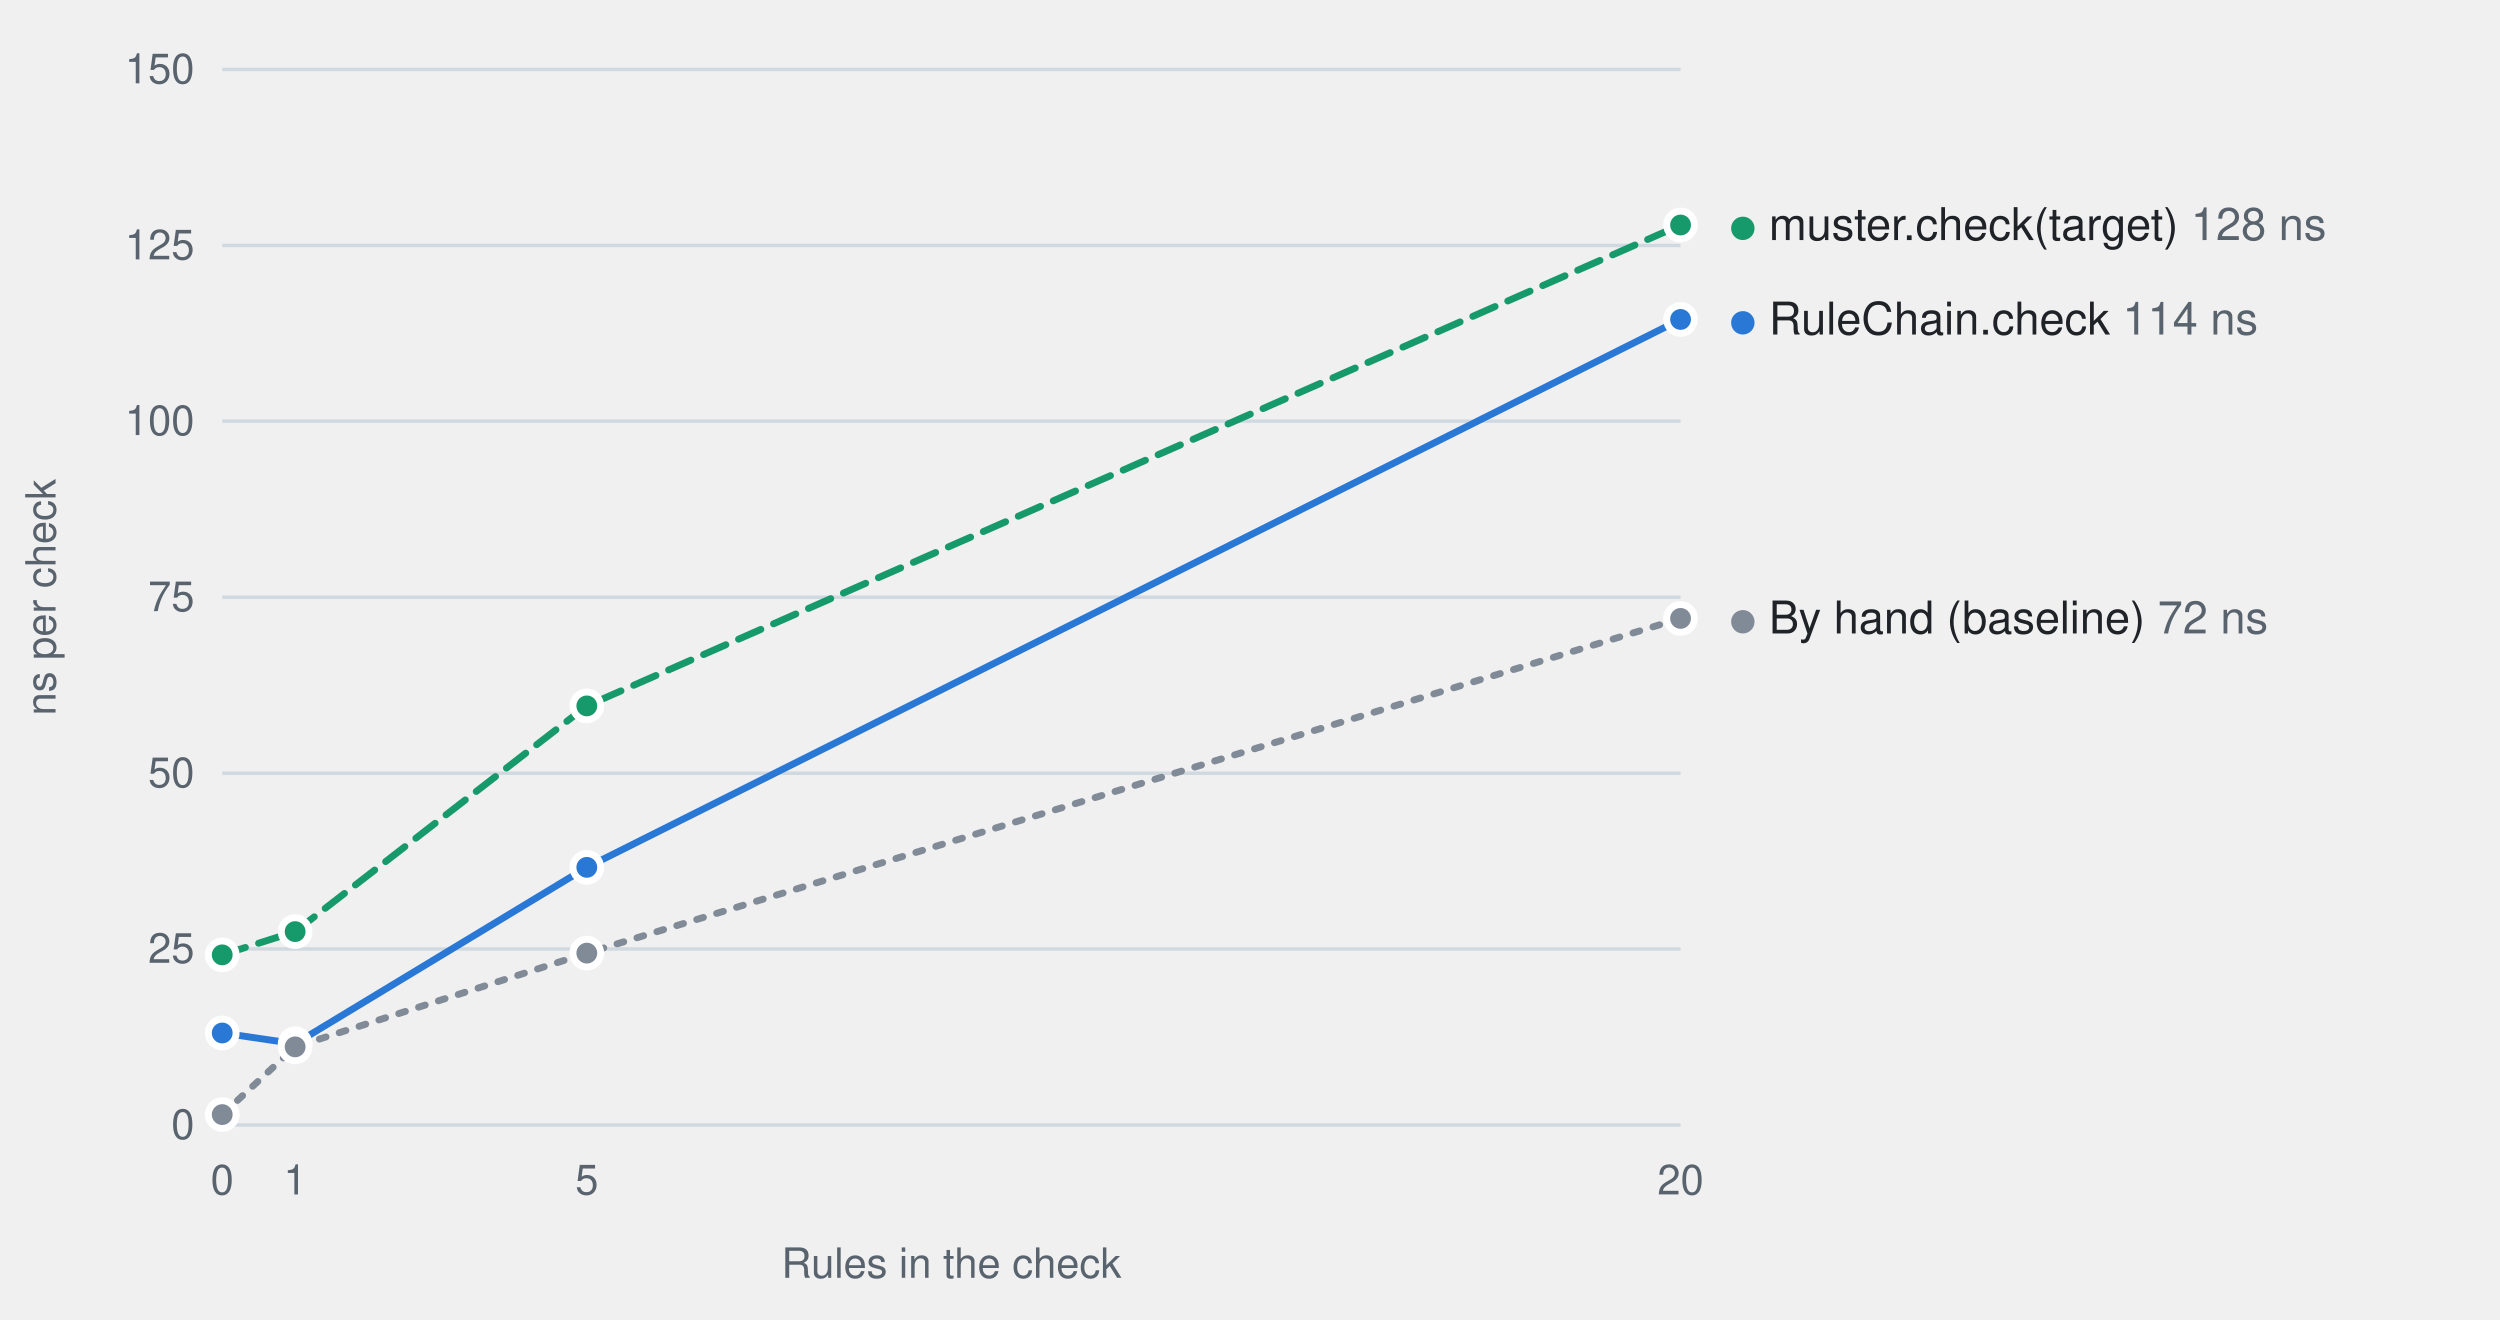
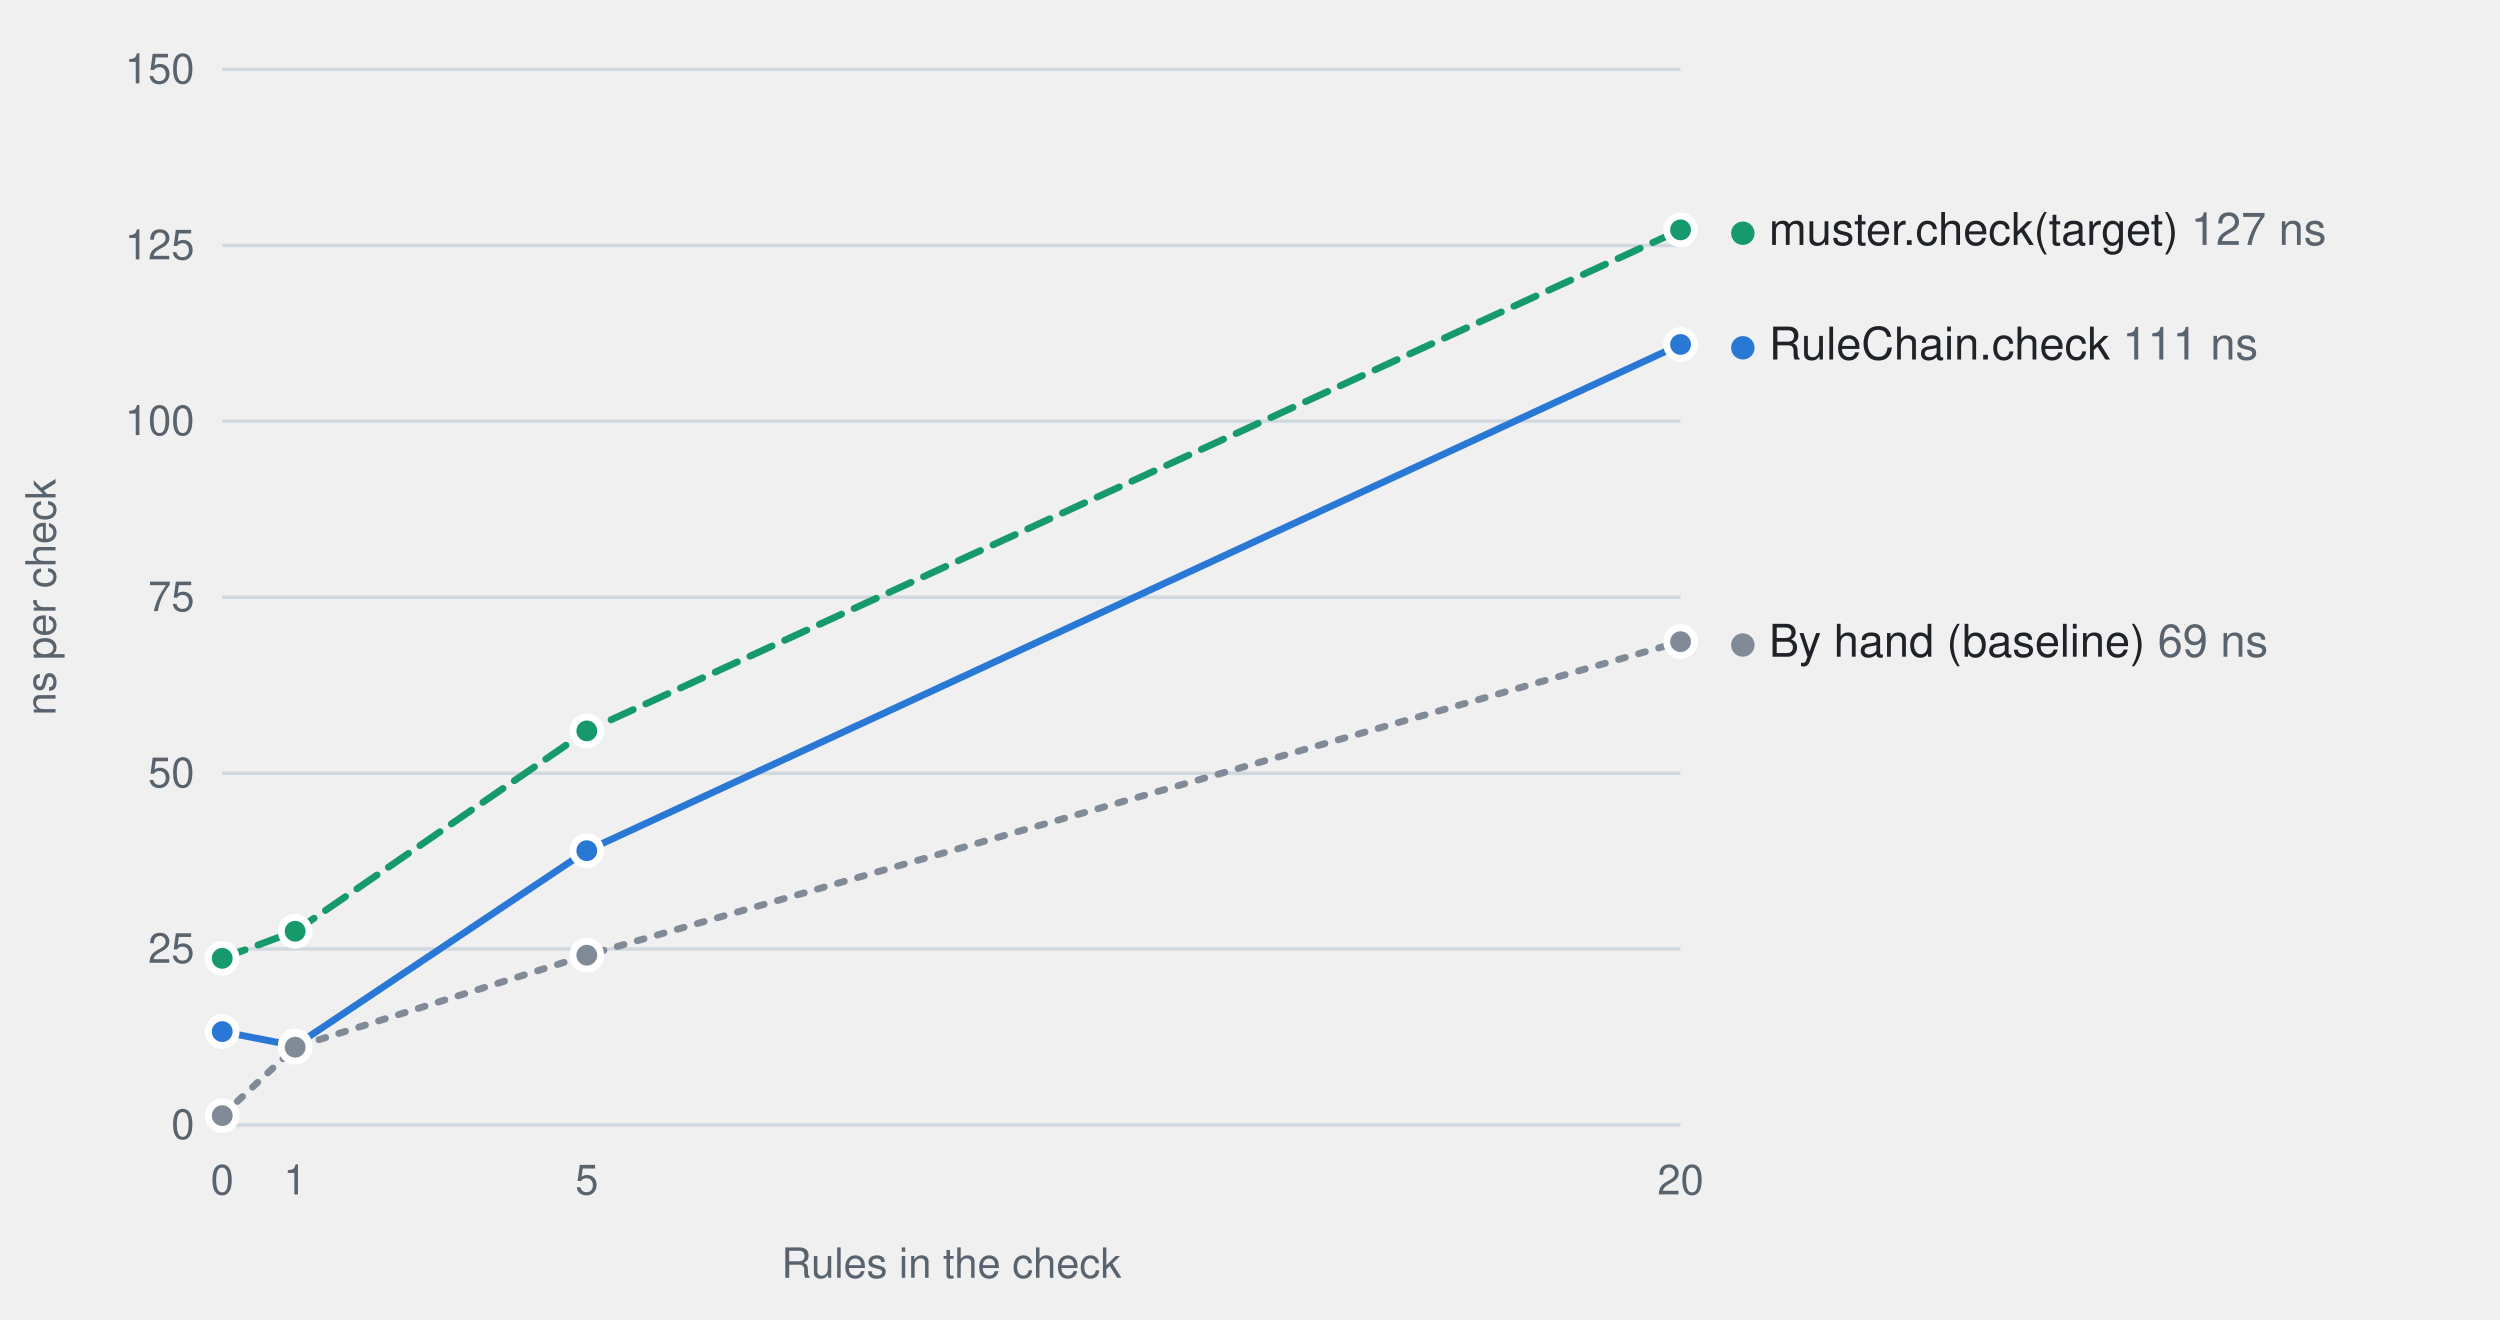
<svg xmlns="http://www.w3.org/2000/svg" width="720" height="380" viewBox="0 0 720 380" role="img" aria-labelledby="title desc" font-family="-apple-system, BlinkMacSystemFont, 'Segoe UI', Helvetica, Arial, sans-serif">
  <line x1="64" y1="324.0" x2="484" y2="324.0" stroke="#d1d9e0" />
  <text x="56" y="324.0" fill="#59636e" font-size="12" text-anchor="end" dominant-baseline="middle">0</text>
  <line x1="64" y1="273.3" x2="484" y2="273.3" stroke="#d1d9e0" />
  <text x="56" y="273.3" fill="#59636e" font-size="12" text-anchor="end" dominant-baseline="middle">25</text>
  <line x1="64" y1="222.7" x2="484" y2="222.7" stroke="#d1d9e0" />
  <text x="56" y="222.7" fill="#59636e" font-size="12" text-anchor="end" dominant-baseline="middle">50</text>
  <line x1="64" y1="172.0" x2="484" y2="172.0" stroke="#d1d9e0" />
  <text x="56" y="172.0" fill="#59636e" font-size="12" text-anchor="end" dominant-baseline="middle">75</text>
  <line x1="64" y1="121.3" x2="484" y2="121.3" stroke="#d1d9e0" />
  <text x="56" y="121.3" fill="#59636e" font-size="12" text-anchor="end" dominant-baseline="middle">100</text>
  <line x1="64" y1="70.7" x2="484" y2="70.7" stroke="#d1d9e0" />
  <text x="56" y="70.7" fill="#59636e" font-size="12" text-anchor="end" dominant-baseline="middle">125</text>
  <line x1="64" y1="20.0" x2="484" y2="20.0" stroke="#d1d9e0" />
  <text x="56" y="20.0" fill="#59636e" font-size="12" text-anchor="end" dominant-baseline="middle">150</text>
  <text x="64.0" y="344" fill="#59636e" font-size="12" text-anchor="middle">0</text>
  <text x="85.0" y="344" fill="#59636e" font-size="12" text-anchor="middle">1</text>
  <text x="169.0" y="344" fill="#59636e" font-size="12" text-anchor="middle">5</text>
  <text x="484.0" y="344" fill="#59636e" font-size="12" text-anchor="middle">20</text>
  <text x="274.0" y="368" fill="#59636e" font-size="12" text-anchor="middle">Rules in the check</text>
  <text x="16" y="172.0" fill="#59636e" font-size="12" text-anchor="middle" transform="rotate(-90 16 172.0)">ns per check</text>
-   <polyline points="64.0,275.0 85.0,268.3 169.0,203.3 484.0,64.8" fill="none" stroke="#169a6b" stroke-width="2" stroke-linejoin="round" stroke-linecap="round" stroke-dasharray="7 4" />
-   <circle cx="64.0" cy="275.0" r="4" fill="#169a6b" stroke="#ffffff" stroke-width="2" />
-   <circle cx="85.0" cy="268.3" r="4" fill="#169a6b" stroke="#ffffff" stroke-width="2" />
-   <circle cx="169.0" cy="203.3" r="4" fill="#169a6b" stroke="#ffffff" stroke-width="2" />
-   <circle cx="484.0" cy="64.8" r="4" fill="#169a6b" stroke="#ffffff" stroke-width="2" />
-   <polyline points="64.0,297.5 85.0,300.6 169.0,249.8 484.0,92.0" fill="none" stroke="#2a78d6" stroke-width="2" stroke-linejoin="round" stroke-linecap="round" />
-   <circle cx="64.0" cy="297.5" r="4" fill="#2a78d6" stroke="#ffffff" stroke-width="2" />
-   <circle cx="85.0" cy="300.6" r="4" fill="#2a78d6" stroke="#ffffff" stroke-width="2" />
-   <circle cx="169.0" cy="249.8" r="4" fill="#2a78d6" stroke="#ffffff" stroke-width="2" />
-   <circle cx="484.0" cy="92.0" r="4" fill="#2a78d6" stroke="#ffffff" stroke-width="2" />
-   <polyline points="64.0,321.0 85.0,301.5 169.0,274.5 484.0,178.1" fill="none" stroke="#818b98" stroke-width="2" stroke-linejoin="round" stroke-linecap="round" stroke-dasharray="2 4" />
-   <circle cx="64.0" cy="321.0" r="4" fill="#818b98" stroke="#ffffff" stroke-width="2" />
-   <circle cx="85.0" cy="301.5" r="4" fill="#818b98" stroke="#ffffff" stroke-width="2" />
-   <circle cx="169.0" cy="274.5" r="4" fill="#818b98" stroke="#ffffff" stroke-width="2" />
-   <circle cx="484.0" cy="178.1" r="4" fill="#818b98" stroke="#ffffff" stroke-width="2" />
-   <text x="498" y="64.8" fill="#1f2328" font-size="13" dominant-baseline="middle">
-     <tspan fill="#169a6b">●</tspan> muster.check(target) <tspan fill="#59636e">128 ns</tspan>
+   <polyline points="64.0,276.0 85.0,268.2 169.0,210.5 484.0,66.2" fill="none" stroke="#169a6b" stroke-width="2" stroke-linejoin="round" stroke-linecap="round" stroke-dasharray="7 4" />
+   <circle cx="64.0" cy="276.0" r="4" fill="#169a6b" stroke="#ffffff" stroke-width="2" />
+   <circle cx="85.0" cy="268.2" r="4" fill="#169a6b" stroke="#ffffff" stroke-width="2" />
+   <circle cx="169.0" cy="210.5" r="4" fill="#169a6b" stroke="#ffffff" stroke-width="2" />
+   <circle cx="484.0" cy="66.2" r="4" fill="#169a6b" stroke="#ffffff" stroke-width="2" />
+   <polyline points="64.0,297.1 85.0,301.2 169.0,245.0 484.0,99.2" fill="none" stroke="#2a78d6" stroke-width="2" stroke-linejoin="round" stroke-linecap="round" />
+   <circle cx="64.0" cy="297.1" r="4" fill="#2a78d6" stroke="#ffffff" stroke-width="2" />
+   <circle cx="85.0" cy="301.2" r="4" fill="#2a78d6" stroke="#ffffff" stroke-width="2" />
+   <circle cx="169.0" cy="245.0" r="4" fill="#2a78d6" stroke="#ffffff" stroke-width="2" />
+   <circle cx="484.0" cy="99.2" r="4" fill="#2a78d6" stroke="#ffffff" stroke-width="2" />
+   <polyline points="64.0,321.3 85.0,301.6 169.0,275.1 484.0,184.8" fill="none" stroke="#818b98" stroke-width="2" stroke-linejoin="round" stroke-linecap="round" stroke-dasharray="2 4" />
+   <circle cx="64.0" cy="321.3" r="4" fill="#818b98" stroke="#ffffff" stroke-width="2" />
+   <circle cx="85.0" cy="301.6" r="4" fill="#818b98" stroke="#ffffff" stroke-width="2" />
+   <circle cx="169.0" cy="275.1" r="4" fill="#818b98" stroke="#ffffff" stroke-width="2" />
+   <circle cx="484.0" cy="184.8" r="4" fill="#818b98" stroke="#ffffff" stroke-width="2" />
+   <text x="498" y="66.2" fill="#1f2328" font-size="13" dominant-baseline="middle">
+     <tspan fill="#169a6b">●</tspan> muster.check(target) <tspan fill="#59636e">127 ns</tspan>
  </text>
-   <text x="498" y="92.0" fill="#1f2328" font-size="13" dominant-baseline="middle">
-     <tspan fill="#2a78d6">●</tspan> RuleChain.check <tspan fill="#59636e">114 ns</tspan>
+   <text x="498" y="99.2" fill="#1f2328" font-size="13" dominant-baseline="middle">
+     <tspan fill="#2a78d6">●</tspan> RuleChain.check <tspan fill="#59636e">111 ns</tspan>
  </text>
-   <text x="498" y="178.1" fill="#1f2328" font-size="13" dominant-baseline="middle">
-     <tspan fill="#818b98">●</tspan> By hand (baseline) <tspan fill="#59636e">72 ns</tspan>
+   <text x="498" y="184.8" fill="#1f2328" font-size="13" dominant-baseline="middle">
+     <tspan fill="#818b98">●</tspan> By hand (baseline) <tspan fill="#59636e">69 ns</tspan>
  </text>
</svg>
